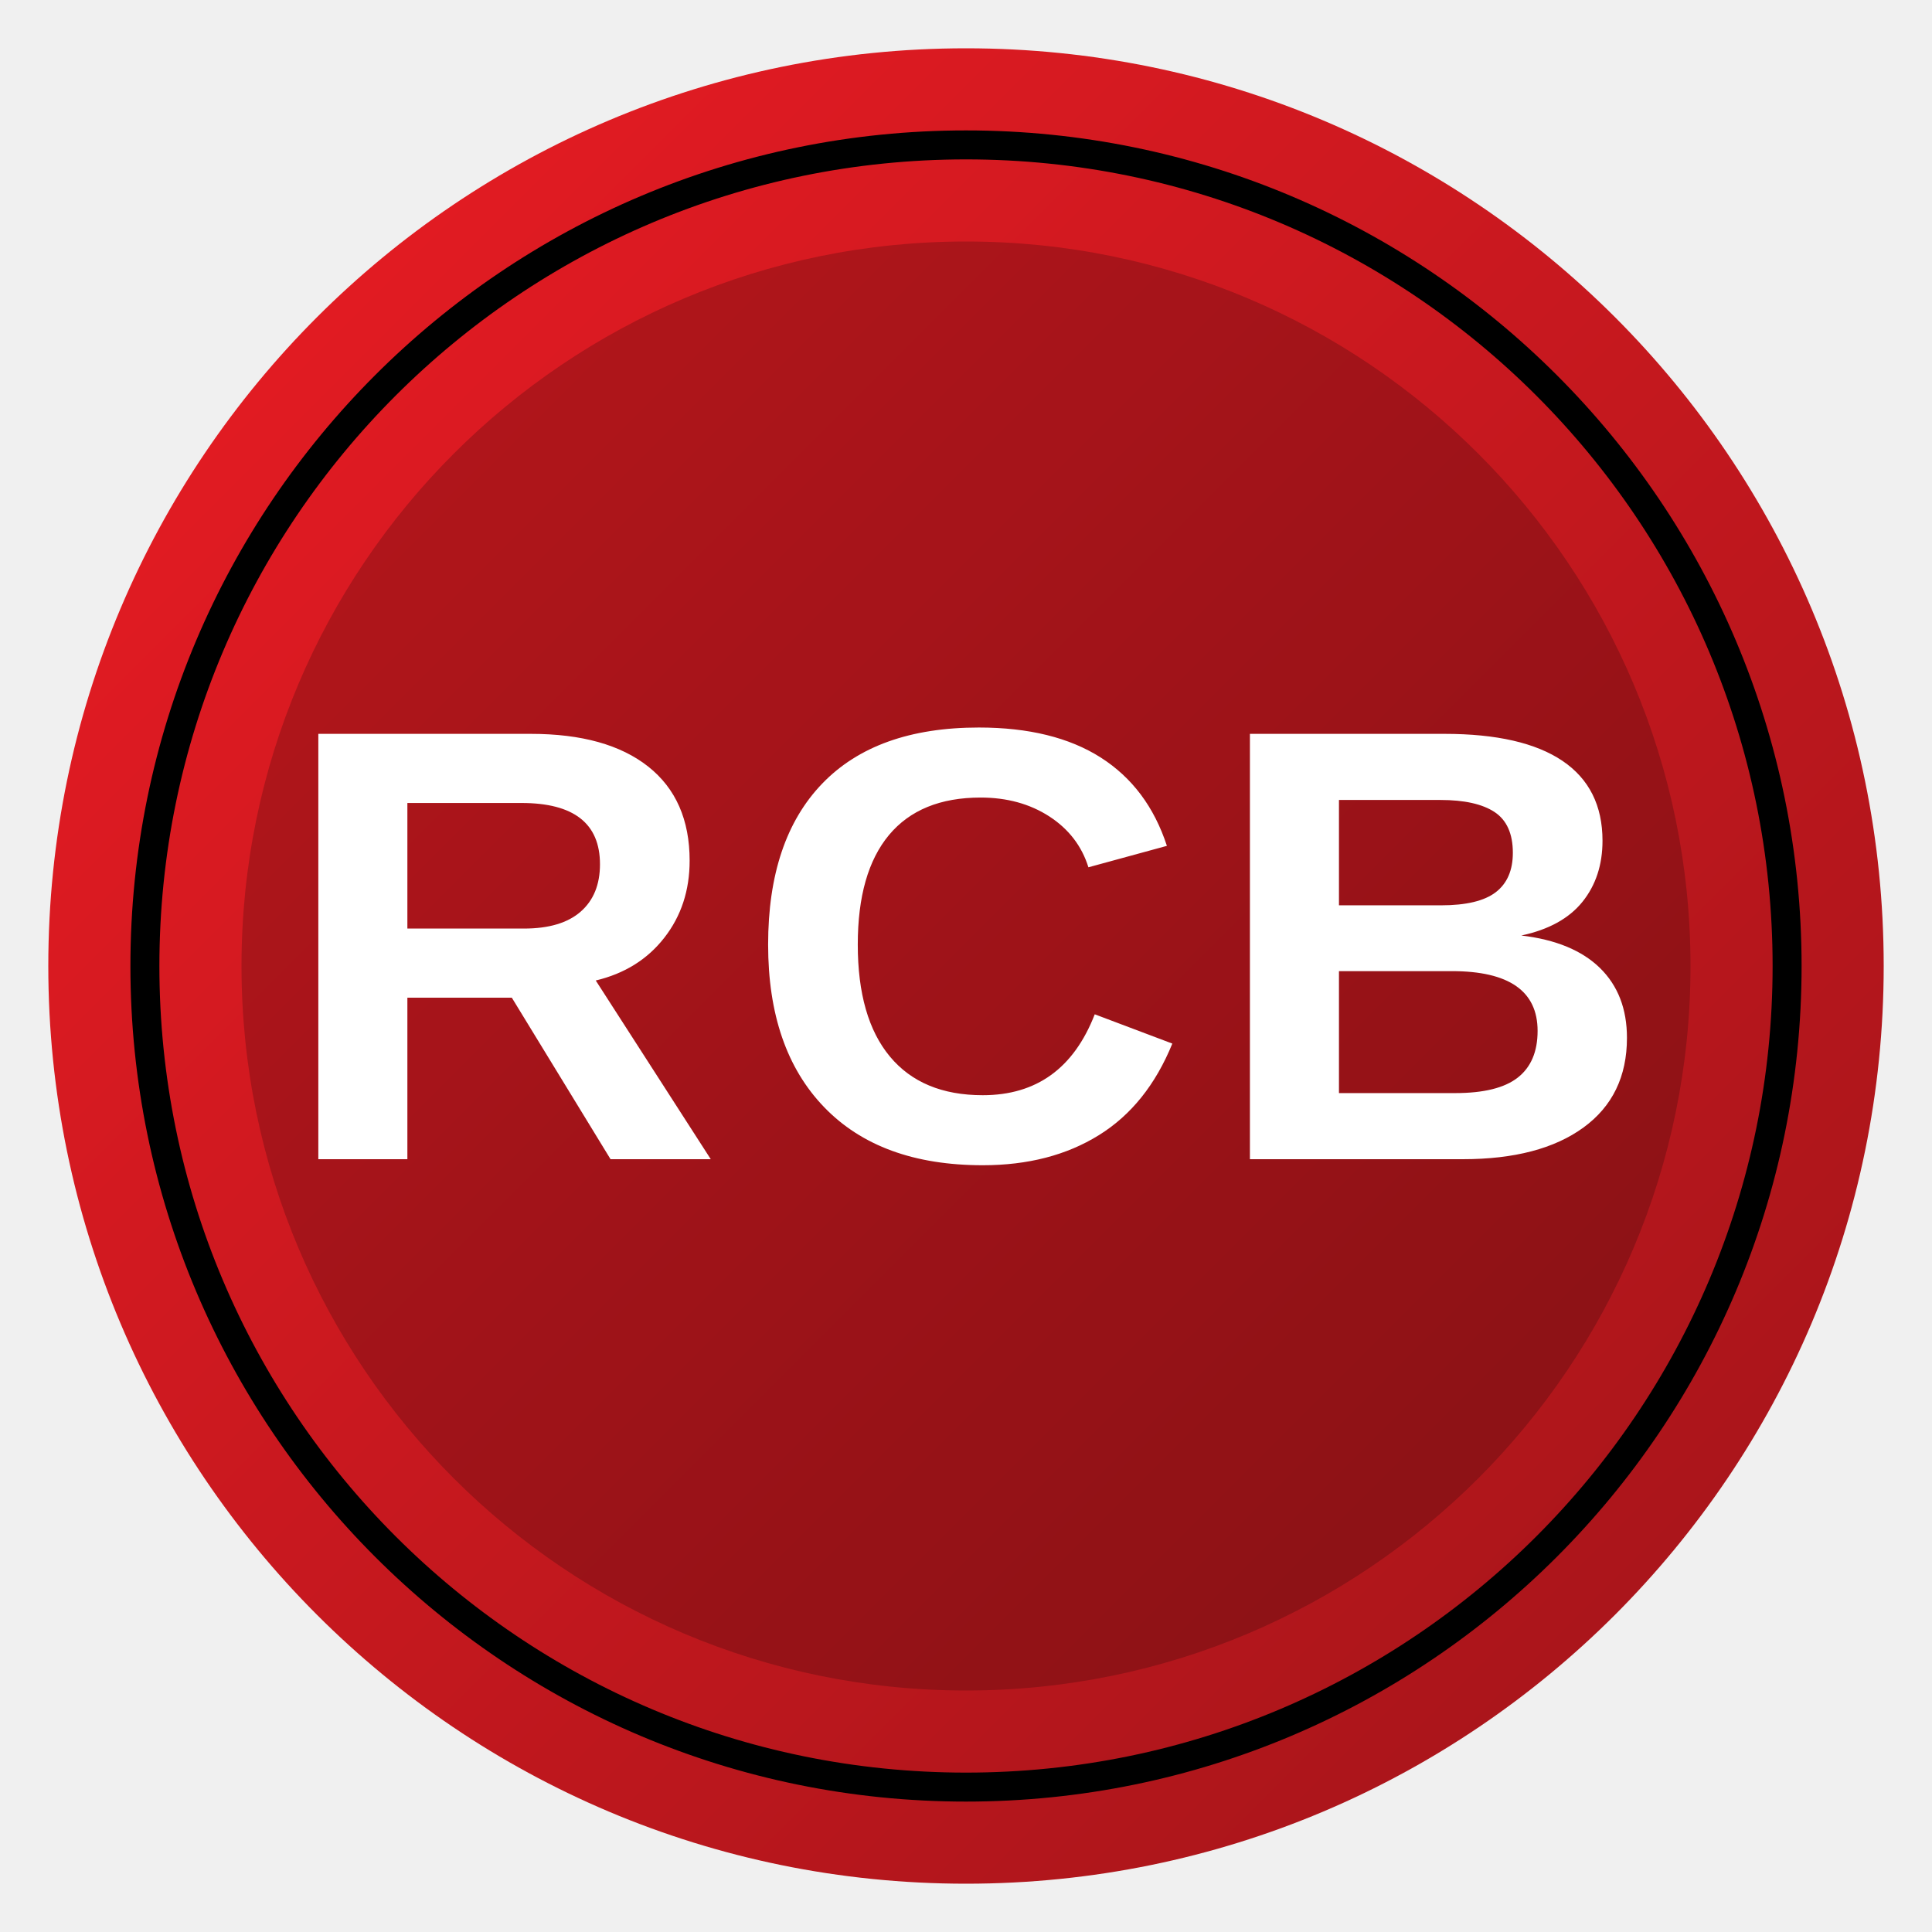
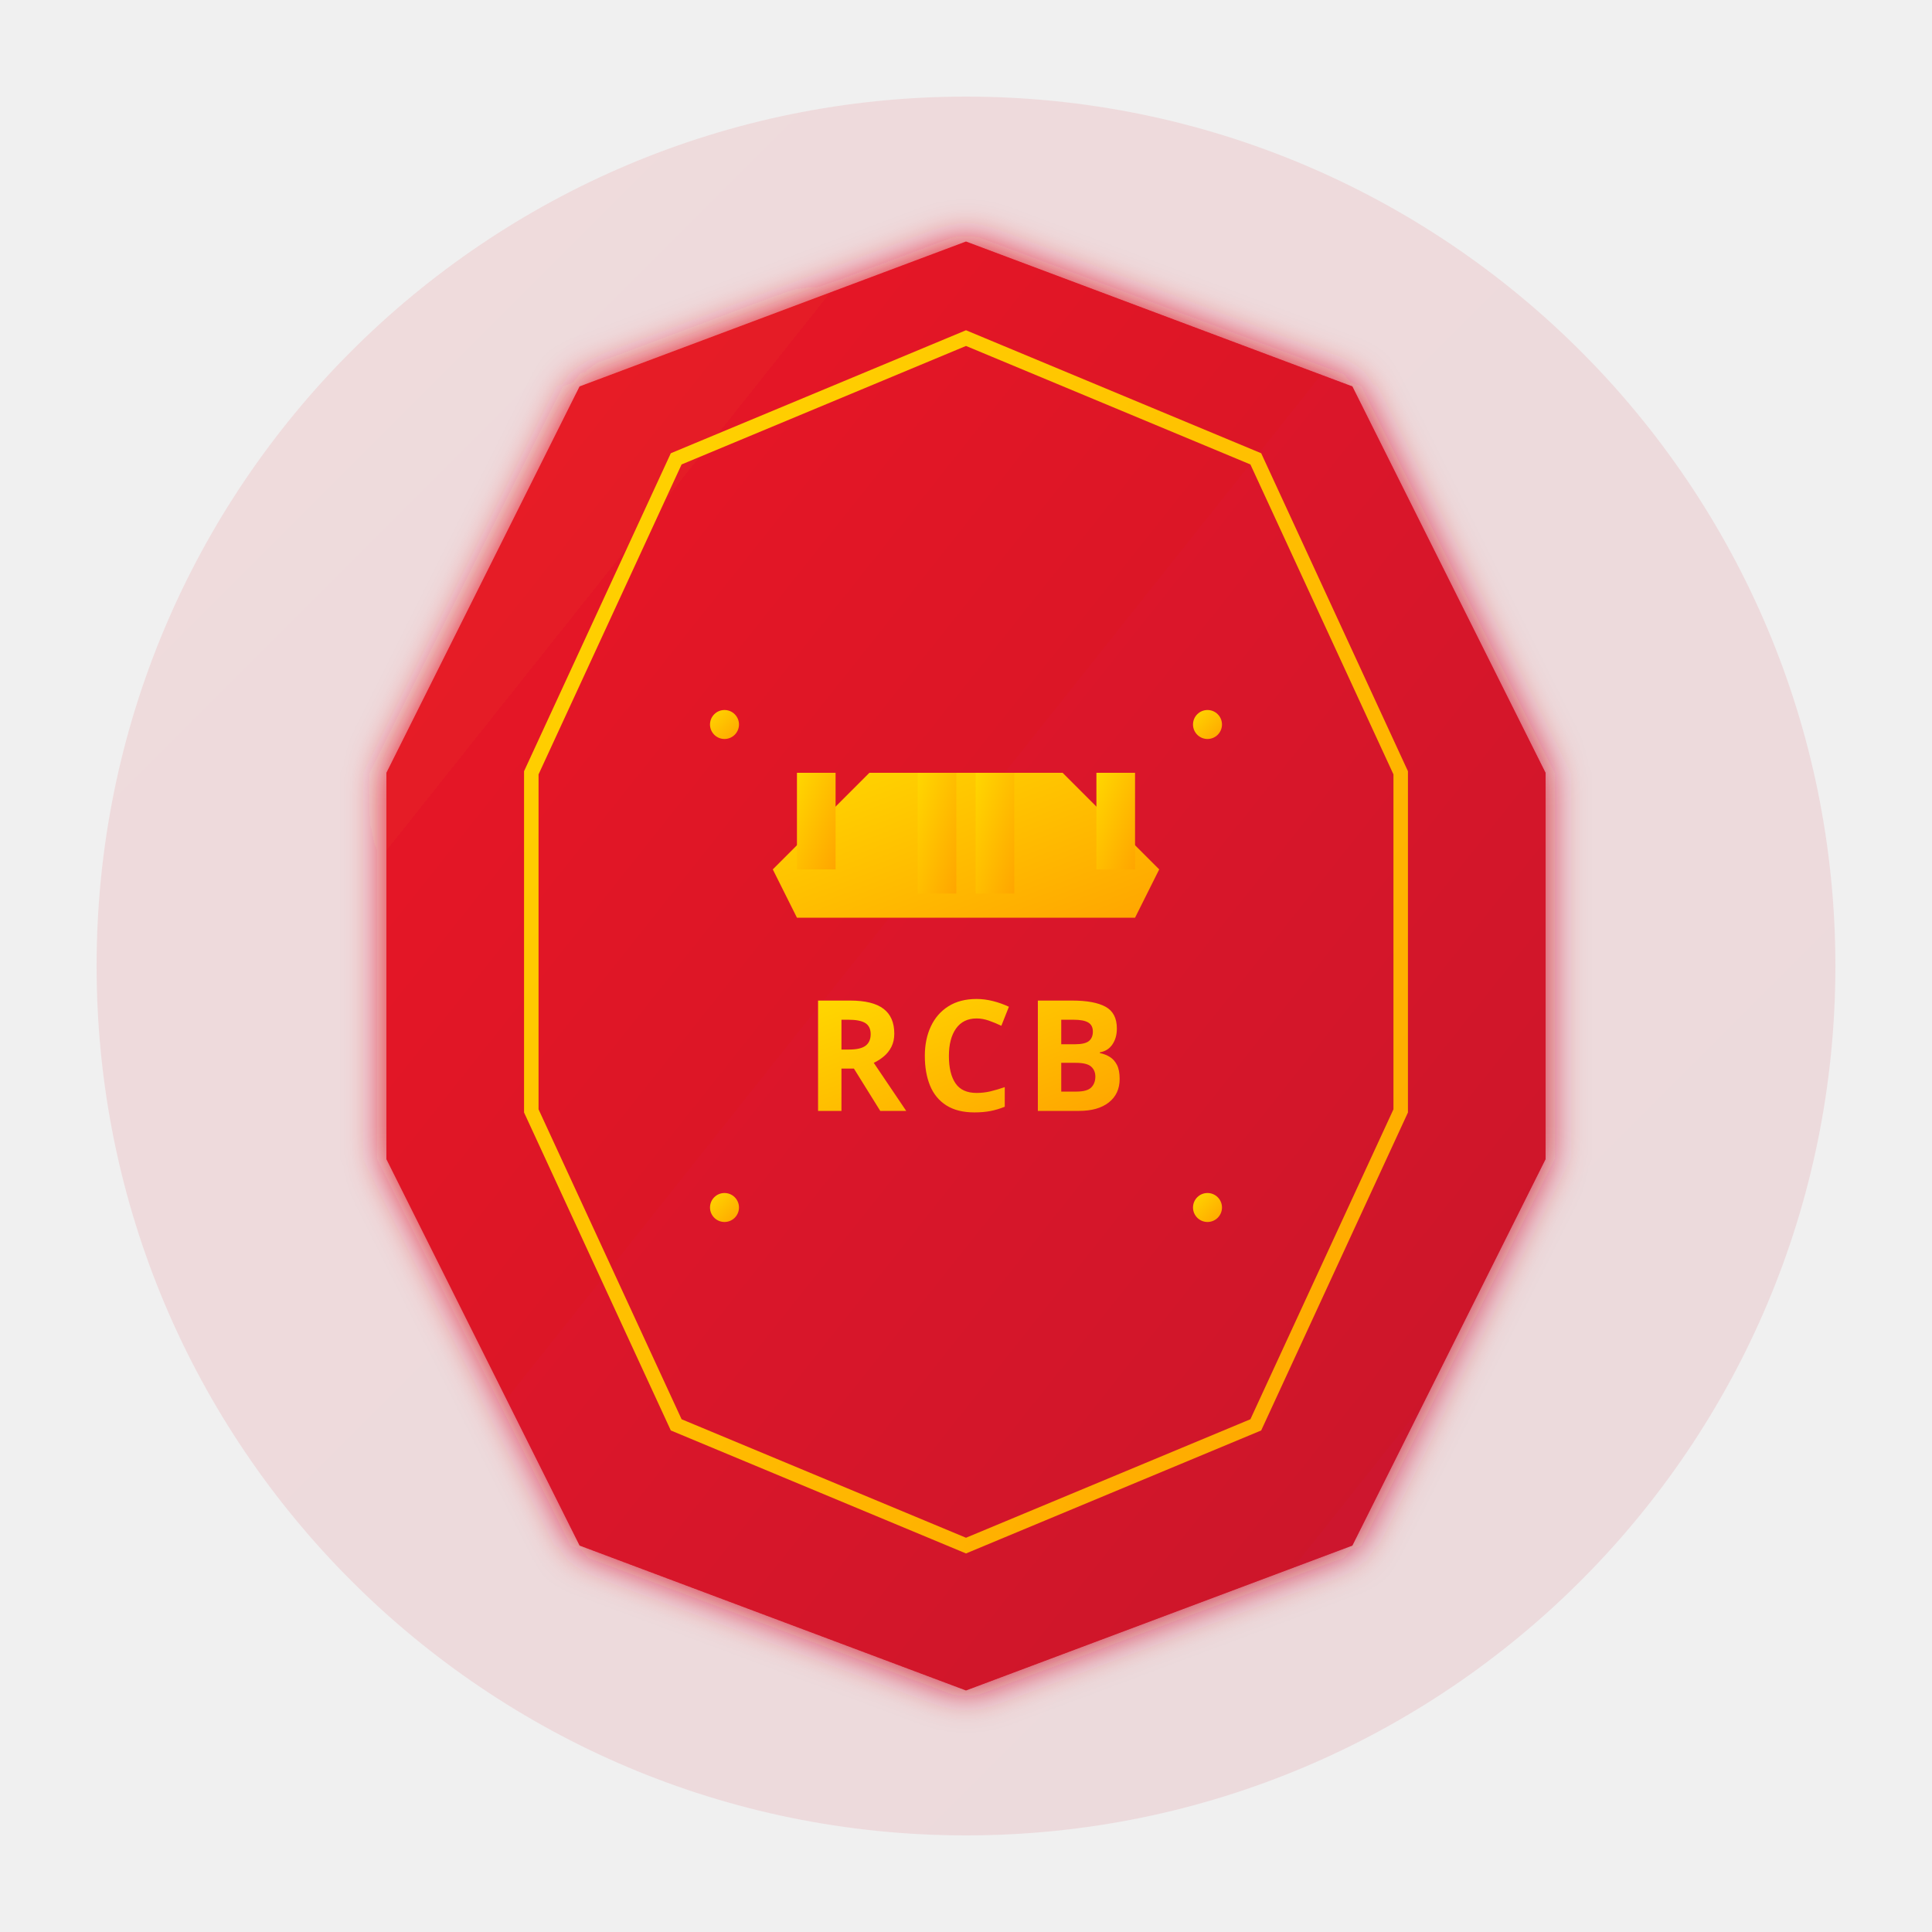
- <svg xmlns="http://www.w3.org/2000/svg" width="200" height="200" viewBox="0 0 200 200" role="img" aria-label="Royal Challengers Bengaluru">
+ <svg xmlns="http://www.w3.org/2000/svg" width="400" height="400" viewBox="0 0 400 400">
  <defs>
-     <linearGradient id="rcbGradient" x1="0%" y1="0%" x2="100%" y2="100%">
-       <stop offset="0%" style="stop-color:#EC1C24;stop-opacity:1" />
-       <stop offset="100%" style="stop-color:#A01419;stop-opacity:1" />
+     <linearGradient id="rcb-red" x1="0%" y1="0%" x2="100%" y2="100%">
+       <stop offset="0%" stop-color="#EC1C24" />
+       <stop offset="100%" stop-color="#C8102E" />
    </linearGradient>
+     <linearGradient id="rcb-gold" x1="0%" y1="0%" x2="100%" y2="100%">
+       <stop offset="0%" stop-color="#FFD700" />
+       <stop offset="100%" stop-color="#FFA500" />
+     </linearGradient>
+     <filter id="rcb-glow">
+       <feGaussianBlur stdDeviation="4" result="coloredBlur" />
+       <feMerge>
+         <feMergeNode in="coloredBlur" />
+         <feMergeNode in="SourceGraphic" />
+       </feMerge>
+     </filter>
  </defs>
-   <circle cx="100" cy="100" r="95" fill="url(#rcbGradient)" />
-   <circle cx="100" cy="100" r="85" fill="none" stroke="#000000" stroke-width="3" />
-   <circle cx="100" cy="100" r="75" fill="#000000" opacity="0.2" />
-   <text x="100" y="120" font-family="Arial, sans-serif" font-size="64" font-weight="bold" text-anchor="middle" fill="#FFFFFF" letter-spacing="2">RCB</text>
+   <circle cx="200" cy="200" r="180" fill="url(#rcb-red)" opacity="0.1" />
+   <path d="M 200 50 L 280 80 L 320 160 L 320 240 L 280 320 L 200 350 L 120 320 L 80 240 L 80 160 L 120 80 Z" fill="url(#rcb-red)" filter="url(#rcb-glow)" />
+   <path d="M 200 70 L 260 95 L 290 160 L 290 230 L 260 295 L 200 320 L 140 295 L 110 230 L 110 160 L 140 95 Z" fill="none" stroke="url(#rcb-gold)" stroke-width="3" />
+   <g transform="translate(200, 200)">
+     <path d="M -40 -20 L -20 -40 L 20 -40 L 40 -20 L 35 -10 L -35 -10 Z" fill="url(#rcb-gold)" />
+     <rect x="-35" y="-40" width="8" height="20" fill="url(#rcb-gold)" />
+     <rect x="-10" y="-40" width="8" height="25" fill="url(#rcb-gold)" />
+     <rect x="2" y="-40" width="8" height="25" fill="url(#rcb-gold)" />
+     <rect x="27" y="-40" width="8" height="20" fill="url(#rcb-gold)" />
+     <text x="0" y="30" font-family="Arial Black, sans-serif" font-size="32" font-weight="900" fill="url(#rcb-gold)" text-anchor="middle" letter-spacing="2">RCB</text>
+   </g>
+   <circle cx="150" cy="150" r="3" fill="url(#rcb-gold)" />
+   <circle cx="250" cy="150" r="3" fill="url(#rcb-gold)" />
+   <circle cx="150" cy="250" r="3" fill="url(#rcb-gold)" />
+   <circle cx="250" cy="250" r="3" fill="url(#rcb-gold)" />
</svg>
